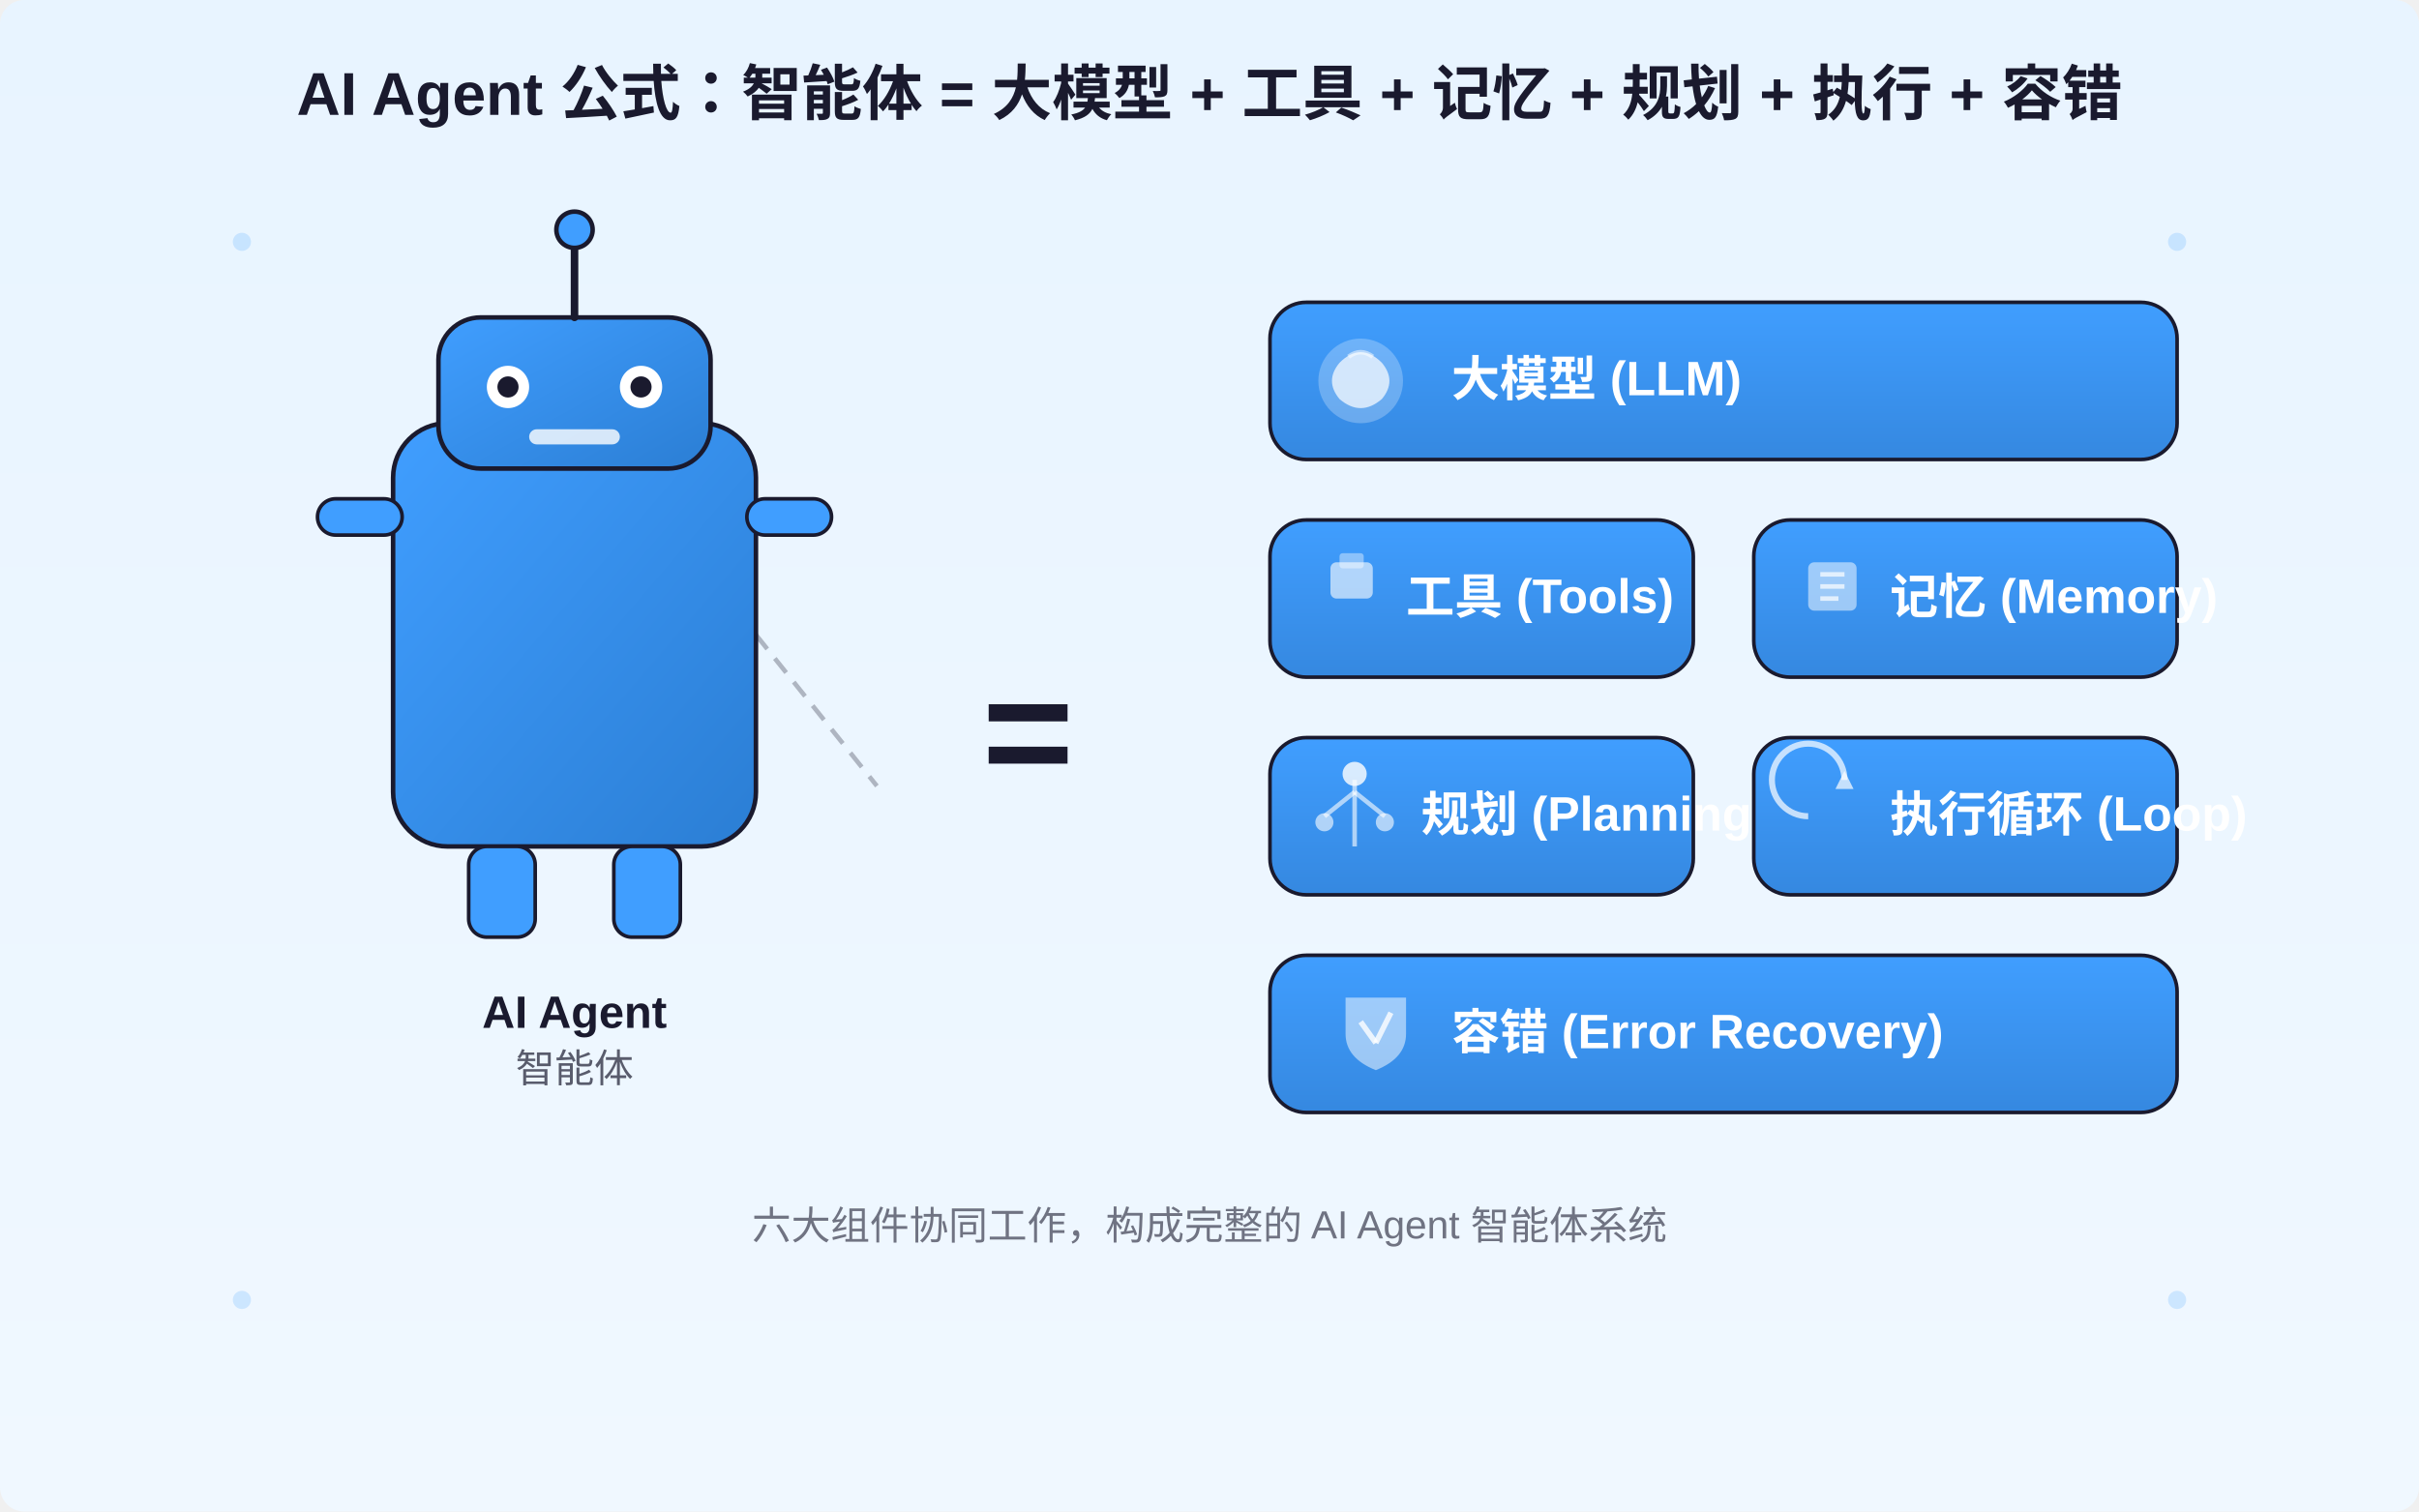
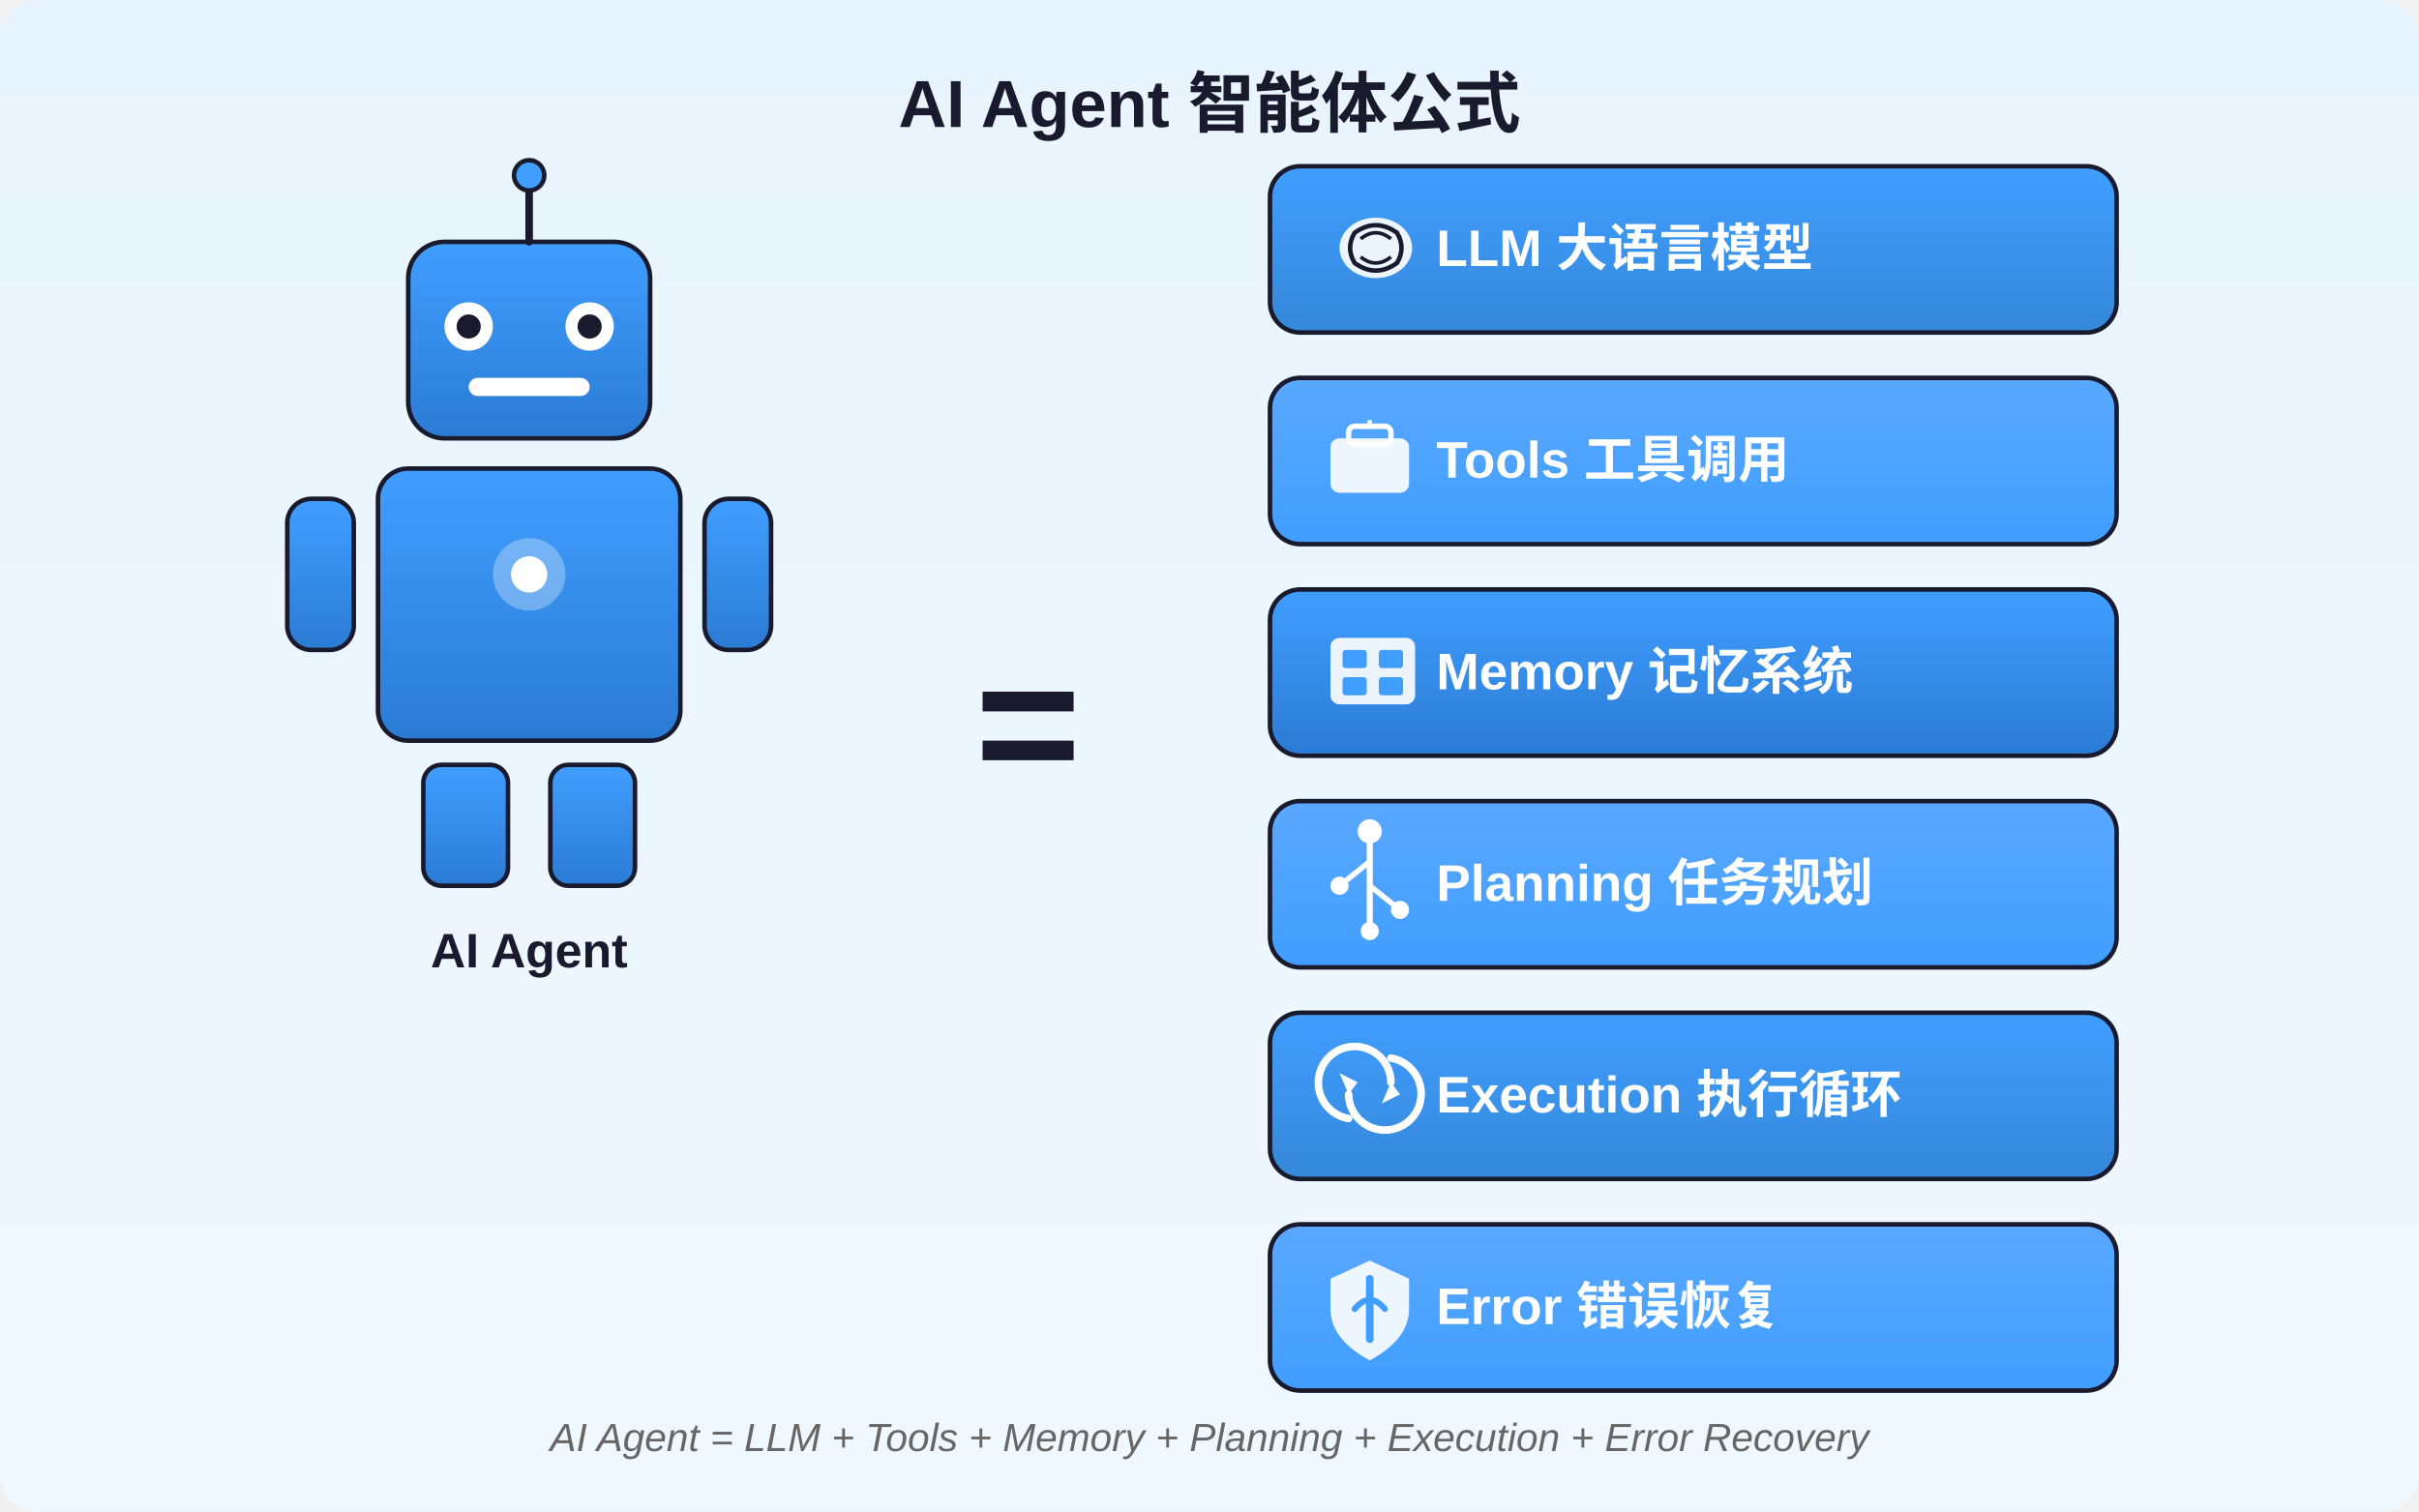
<svg xmlns="http://www.w3.org/2000/svg" viewBox="0 0 800 500" width="800" height="500">
  <defs>
    <linearGradient id="bgGrad" x1="0" y1="0" x2="0" y2="1">
-       <stop offset="0%" stop-color="#e8f4ff" />
-       <stop offset="100%" stop-color="#f0f8ff" />
+       <stop offset="0%" stop-color="#E8F4FD" />
+       <stop offset="100%" stop-color="#F0F8FF" />
    </linearGradient>
-     <linearGradient id="robotGrad" x1="0" y1="0" x2="1" y2="1">
+     <linearGradient id="robotGrad" x1="0" y1="0" x2="0" y2="1">
      <stop offset="0%" stop-color="#409EFF" />
-       <stop offset="100%" stop-color="#2b7ed4" />
+       <stop offset="100%" stop-color="#2B7BD4" />
    </linearGradient>
-     <linearGradient id="blockGrad" x1="0" y1="0" x2="0" y2="1">
+     <linearGradient id="blockGrad1" x1="0" y1="0" x2="0" y2="1">
      <stop offset="0%" stop-color="#409EFF" />
-       <stop offset="100%" stop-color="#3588e0" />
+       <stop offset="100%" stop-color="#3588D9" />
+     </linearGradient>
+     <linearGradient id="blockGrad2" x1="0" y1="0" x2="0" y2="1">
+       <stop offset="0%" stop-color="#5AA8FF" />
+       <stop offset="100%" stop-color="#409EFF" />
+     </linearGradient>
+     <linearGradient id="blockGrad3" x1="0" y1="0" x2="0" y2="1">
+       <stop offset="0%" stop-color="#409EFF" />
+       <stop offset="100%" stop-color="#2B7BD4" />
+     </linearGradient>
+     <linearGradient id="blockGrad4" x1="0" y1="0" x2="0" y2="1">
+       <stop offset="0%" stop-color="#5AA8FF" />
+       <stop offset="100%" stop-color="#409EFF" />
+     </linearGradient>
+     <linearGradient id="blockGrad5" x1="0" y1="0" x2="0" y2="1">
+       <stop offset="0%" stop-color="#409EFF" />
+       <stop offset="100%" stop-color="#3588D9" />
+     </linearGradient>
+     <linearGradient id="blockGrad6" x1="0" y1="0" x2="0" y2="1">
+       <stop offset="0%" stop-color="#5AA8FF" />
+       <stop offset="100%" stop-color="#409EFF" />
    </linearGradient>
  </defs>
-   <rect width="800" height="500" fill="url(#bgGrad)" rx="8" />
-   <text x="400" y="38" text-anchor="middle" font-family="Arial, sans-serif" font-size="20" font-weight="bold" fill="#1a1a2e">AI Agent 公式：智能体 = 大模型 + 工具 + 记忆 + 规划 + 执行 + 容错</text>
-   <text x="340" y="260" text-anchor="middle" font-family="Arial, sans-serif" font-size="52" font-weight="bold" fill="#1a1a2e">=</text>
-   <rect x="130" y="140" width="120" height="140" rx="18" fill="url(#robotGrad)" stroke="#1a1a2e" stroke-width="1.5" />
-   <rect x="145" y="105" width="90" height="50" rx="14" fill="url(#robotGrad)" stroke="#1a1a2e" stroke-width="1.5" />
-   <line x1="190" y1="105" x2="190" y2="80" stroke="#1a1a2e" stroke-width="2.5" stroke-linecap="round" />
-   <circle cx="190" cy="76" r="6" fill="#409EFF" stroke="#1a1a2e" stroke-width="1.5" />
-   <circle cx="168" cy="128" r="7" fill="#ffffff" />
-   <circle cx="212" cy="128" r="7" fill="#ffffff" />
-   <circle cx="168" cy="128" r="3.5" fill="#1a1a2e" />
-   <circle cx="212" cy="128" r="3.5" fill="#1a1a2e" />
-   <rect x="175" y="142" width="30" height="5" rx="2.5" fill="#ffffff" opacity="0.8" />
-   <rect x="105" y="165" width="28" height="12" rx="6" fill="#409EFF" stroke="#1a1a2e" stroke-width="1.2" />
-   <rect x="247" y="165" width="28" height="12" rx="6" fill="#409EFF" stroke="#1a1a2e" stroke-width="1.2" />
-   <rect x="155" y="280" width="22" height="30" rx="6" fill="#409EFF" stroke="#1a1a2e" stroke-width="1.2" />
-   <rect x="203" y="280" width="22" height="30" rx="6" fill="#409EFF" stroke="#1a1a2e" stroke-width="1.2" />
-   <text x="190" y="340" text-anchor="middle" font-family="Arial, sans-serif" font-size="15" font-weight="bold" fill="#1a1a2e">AI Agent</text>
-   <text x="190" y="358" text-anchor="middle" font-family="Arial, sans-serif" font-size="13" fill="#1a1a2e" opacity="0.7">智能体</text>
-   <rect x="420" y="100" width="300" height="52" rx="12" fill="url(#blockGrad)" stroke="#1a1a2e" stroke-width="1.2" />
-   <circle cx="450" cy="126" r="14" fill="#ffffff" opacity="0.25" />
-   <path d="M443 120 Q450 113 457 120 Q462 126 457 132 Q450 138 443 132 Q438 126 443 120Z" fill="#ffffff" opacity="0.7" />
-   <path d="M446 118 Q450 115 454 118" stroke="#ffffff" stroke-width="1.5" fill="none" opacity="0.5" />
-   <text x="480" y="131" font-family="Arial, sans-serif" font-size="16" font-weight="bold" fill="#ffffff">大模型 (LLM)</text>
-   <rect x="420" y="172" width="140" height="52" rx="12" fill="url(#blockGrad)" stroke="#1a1a2e" stroke-width="1.2" />
-   <rect x="440" y="186" width="14" height="12" rx="2" fill="#ffffff" opacity="0.6" />
-   <rect x="443" y="183" width="8" height="5" rx="1" fill="#ffffff" opacity="0.4" />
-   <text x="465" y="203" font-family="Arial, sans-serif" font-size="16" font-weight="bold" fill="#ffffff">工具 (Tools)</text>
-   <rect x="580" y="172" width="140" height="52" rx="12" fill="url(#blockGrad)" stroke="#1a1a2e" stroke-width="1.2" />
-   <rect x="598" y="186" width="16" height="16" rx="2" fill="#ffffff" opacity="0.5" />
-   <line x1="602" y1="190" x2="610" y2="190" stroke="#ffffff" stroke-width="1.5" opacity="0.7" />
-   <line x1="602" y1="194" x2="610" y2="194" stroke="#ffffff" stroke-width="1.5" opacity="0.7" />
-   <line x1="602" y1="198" x2="608" y2="198" stroke="#ffffff" stroke-width="1.5" opacity="0.7" />
-   <text x="625" y="203" font-family="Arial, sans-serif" font-size="16" font-weight="bold" fill="#ffffff">记忆 (Memory)</text>
-   <rect x="420" y="244" width="140" height="52" rx="12" fill="url(#blockGrad)" stroke="#1a1a2e" stroke-width="1.2" />
-   <line x1="448" y1="258" x2="448" y2="280" stroke="#ffffff" stroke-width="1.5" opacity="0.6" />
-   <line x1="448" y1="262" x2="438" y2="270" stroke="#ffffff" stroke-width="1.5" opacity="0.6" />
-   <line x1="448" y1="262" x2="458" y2="270" stroke="#ffffff" stroke-width="1.5" opacity="0.6" />
-   <circle cx="448" cy="256" r="4" fill="#ffffff" opacity="0.8" />
-   <circle cx="438" cy="272" r="3" fill="#ffffff" opacity="0.6" />
-   <circle cx="458" cy="272" r="3" fill="#ffffff" opacity="0.6" />
-   <text x="470" y="275" font-family="Arial, sans-serif" font-size="16" font-weight="bold" fill="#ffffff">规划 (Planning)</text>
-   <rect x="580" y="244" width="140" height="52" rx="12" fill="url(#blockGrad)" stroke="#1a1a2e" stroke-width="1.2" />
-   <path d="M598 270 A12 12 0 1 1 610 258" stroke="#ffffff" stroke-width="2" fill="none" opacity="0.7" />
-   <polygon points="610,255 613,261 607,261" fill="#ffffff" opacity="0.7" />
-   <text x="625" y="275" font-family="Arial, sans-serif" font-size="16" font-weight="bold" fill="#ffffff">执行循环 (Loop)</text>
-   <rect x="420" y="316" width="300" height="52" rx="12" fill="url(#blockGrad)" stroke="#1a1a2e" stroke-width="1.2" />
-   <path d="M445 330 L445 342 Q445 350 455 354 Q465 350 465 342 L465 330 Z" fill="#ffffff" opacity="0.5" />
-   <line x1="450" y1="338" x2="455" y2="345" stroke="#ffffff" stroke-width="1.8" opacity="0.8" />
-   <line x1="455" y1="345" x2="460" y2="335" stroke="#ffffff" stroke-width="1.8" opacity="0.8" />
-   <text x="480" y="347" font-family="Arial, sans-serif" font-size="16" font-weight="bold" fill="#ffffff">容错 (Error Recovery)</text>
-   <line x1="250" y1="210" x2="290" y2="260" stroke="#1a1a2e" stroke-width="1.5" stroke-dasharray="6,4" opacity="0.3" />
-   <text x="400" y="410" text-anchor="middle" font-family="Arial, sans-serif" font-size="13" fill="#1a1a2e" opacity="0.6">六大组件协同工作，构成完整的 AI Agent 智能体系统</text>
-   <circle cx="80" cy="80" r="3" fill="#409EFF" opacity="0.2" />
-   <circle cx="720" cy="80" r="3" fill="#409EFF" opacity="0.2" />
-   <circle cx="80" cy="430" r="3" fill="#409EFF" opacity="0.2" />
-   <circle cx="720" cy="430" r="3" fill="#409EFF" opacity="0.2" />
+   <rect width="800" height="500" fill="url(#bgGrad)" rx="12" />
+   <text x="400" y="42" text-anchor="middle" font-family="Arial, sans-serif" font-size="22" font-weight="bold" fill="#1a1a2e">AI Agent 智能体公式</text>
+   <text x="340" y="260" text-anchor="middle" font-family="Arial, sans-serif" font-size="60" font-weight="bold" fill="#1a1a2e">=</text>
+   <g transform="translate(100, 80)">
+     <rect x="35" y="0" width="80" height="65" rx="12" fill="url(#robotGrad)" stroke="#1a1a2e" stroke-width="1.5" />
+     <line x1="75" y1="0" x2="75" y2="-18" stroke="#1a1a2e" stroke-width="2.5" stroke-linecap="round" />
+     <circle cx="75" cy="-22" r="5" fill="#409EFF" stroke="#1a1a2e" stroke-width="1.5" />
+     <circle cx="55" cy="28" r="8" fill="white" />
+     <circle cx="55" cy="28" r="4" fill="#1a1a2e" />
+     <circle cx="95" cy="28" r="8" fill="white" />
+     <circle cx="95" cy="28" r="4" fill="#1a1a2e" />
+     <rect x="55" y="45" width="40" height="6" rx="3" fill="white" />
+     <rect x="25" y="75" width="100" height="90" rx="10" fill="url(#robotGrad)" stroke="#1a1a2e" stroke-width="1.5" />
+     <circle cx="75" cy="110" r="12" fill="white" opacity="0.3" />
+     <circle cx="75" cy="110" r="6" fill="white" />
+     <rect x="-5" y="85" width="22" height="50" rx="8" fill="url(#robotGrad)" stroke="#1a1a2e" stroke-width="1.5" />
+     <rect x="133" y="85" width="22" height="50" rx="8" fill="url(#robotGrad)" stroke="#1a1a2e" stroke-width="1.5" />
+     <rect x="40" y="173" width="28" height="40" rx="6" fill="url(#robotGrad)" stroke="#1a1a2e" stroke-width="1.5" />
+     <rect x="82" y="173" width="28" height="40" rx="6" fill="url(#robotGrad)" stroke="#1a1a2e" stroke-width="1.5" />
+     <text x="75" y="240" text-anchor="middle" font-family="Arial, sans-serif" font-size="16" font-weight="bold" fill="#1a1a2e">AI Agent</text>
+   </g>
+   <g transform="translate(420, 55)">
+     <g transform="translate(0, 0)">
+       <rect x="0" y="0" width="280" height="55" rx="10" fill="url(#blockGrad1)" stroke="#1a1a2e" stroke-width="1.5" />
+       <g transform="translate(20, 12)">
+         <ellipse cx="15" cy="15" rx="12" ry="10" fill="white" opacity="0.9" />
+         <path d="M8,10 Q15,5 22,10 Q25,15 22,20 Q15,25 8,20 Q5,15 8,10Z" fill="none" stroke="#1a1a2e" stroke-width="1.5" />
+         <path d="M10,12 Q15,8 20,12" fill="none" stroke="#1a1a2e" stroke-width="1.2" />
+         <path d="M10,18 Q15,22 20,18" fill="none" stroke="#1a1a2e" stroke-width="1.2" />
+       </g>
+       <text x="55" y="33" font-family="Arial, sans-serif" font-size="17" font-weight="bold" fill="white">LLM 大语言模型</text>
+     </g>
+     <g transform="translate(0, 70)">
+       <rect x="0" y="0" width="280" height="55" rx="10" fill="url(#blockGrad2)" stroke="#1a1a2e" stroke-width="1.5" />
+       <g transform="translate(18, 12)">
+         <rect x="2" y="8" width="26" height="18" rx="3" fill="white" opacity="0.9" />
+         <rect x="8" y="4" width="14" height="6" rx="2" fill="none" stroke="white" stroke-width="1.8" />
+         <line x1="15" y1="4" x2="15" y2="2" stroke="white" stroke-width="1.5" />
+       </g>
+       <text x="55" y="33" font-family="Arial, sans-serif" font-size="17" font-weight="bold" fill="white">Tools 工具调用</text>
+     </g>
+     <g transform="translate(0, 140)">
+       <rect x="0" y="0" width="280" height="55" rx="10" fill="url(#blockGrad3)" stroke="#1a1a2e" stroke-width="1.5" />
+       <g transform="translate(18, 12)">
+         <rect x="2" y="4" width="28" height="22" rx="3" fill="white" opacity="0.9" />
+         <rect x="6" y="8" width="8" height="6" rx="1" fill="#409EFF" />
+         <rect x="18" y="8" width="8" height="6" rx="1" fill="#409EFF" />
+         <rect x="6" y="17" width="8" height="6" rx="1" fill="#409EFF" />
+         <rect x="18" y="17" width="8" height="6" rx="1" fill="#409EFF" />
+       </g>
+       <text x="55" y="33" font-family="Arial, sans-serif" font-size="17" font-weight="bold" fill="white">Memory 记忆系统</text>
+     </g>
+     <g transform="translate(0, 210)">
+       <rect x="0" y="0" width="280" height="55" rx="10" fill="url(#blockGrad4)" stroke="#1a1a2e" stroke-width="1.5" />
+       <g transform="translate(18, 8)">
+         <line x1="15" y1="2" x2="15" y2="35" stroke="white" stroke-width="2" />
+         <line x1="15" y1="12" x2="5" y2="20" stroke="white" stroke-width="1.8" />
+         <line x1="15" y1="20" x2="25" y2="28" stroke="white" stroke-width="1.8" />
+         <circle cx="15" cy="2" r="4" fill="white" />
+         <circle cx="5" cy="20" r="3" fill="white" />
+         <circle cx="25" cy="28" r="3" fill="white" />
+         <circle cx="15" cy="35" r="3" fill="white" />
+       </g>
+       <text x="55" y="33" font-family="Arial, sans-serif" font-size="17" font-weight="bold" fill="white">Planning 任务规划</text>
+     </g>
+     <g transform="translate(0, 280)">
+       <rect x="0" y="0" width="280" height="55" rx="10" fill="url(#blockGrad5)" stroke="#1a1a2e" stroke-width="1.5" />
+       <g transform="translate(18, 10)">
+         <path d="M22,5 A12,12 0 1,1 8,17" fill="none" stroke="white" stroke-width="2.5" stroke-linecap="round" />
+         <polygon points="8,17 5,10 11,13" fill="white" />
+         <path d="M8,25 A12,12 0 1,1 22,13" fill="none" stroke="white" stroke-width="2.5" stroke-linecap="round" />
+         <polygon points="22,13 19,20 25,17" fill="white" />
+       </g>
+       <text x="55" y="33" font-family="Arial, sans-serif" font-size="17" font-weight="bold" fill="white">Execution 执行循环</text>
+     </g>
+     <g transform="translate(0, 350)">
+       <rect x="0" y="0" width="280" height="55" rx="10" fill="url(#blockGrad6)" stroke="#1a1a2e" stroke-width="1.5" />
+       <g transform="translate(18, 10)">
+         <path d="M15,2 L28,8 L28,18 Q28,28 15,35 Q2,28 2,18 L2,8Z" fill="white" opacity="0.9" />
+         <path d="M15,8 L15,28" stroke="#409EFF" stroke-width="2.5" stroke-linecap="round" />
+         <path d="M10,18 Q15,12 20,18" fill="none" stroke="#409EFF" stroke-width="2" stroke-linecap="round" />
+       </g>
+       <text x="55" y="33" font-family="Arial, sans-serif" font-size="17" font-weight="bold" fill="white">Error 错误恢复</text>
+     </g>
+   </g>
+   <text x="400" y="480" text-anchor="middle" font-family="Arial, sans-serif" font-size="13" fill="#666" font-style="italic">AI Agent = LLM + Tools + Memory + Planning + Execution + Error Recovery</text>
</svg>
